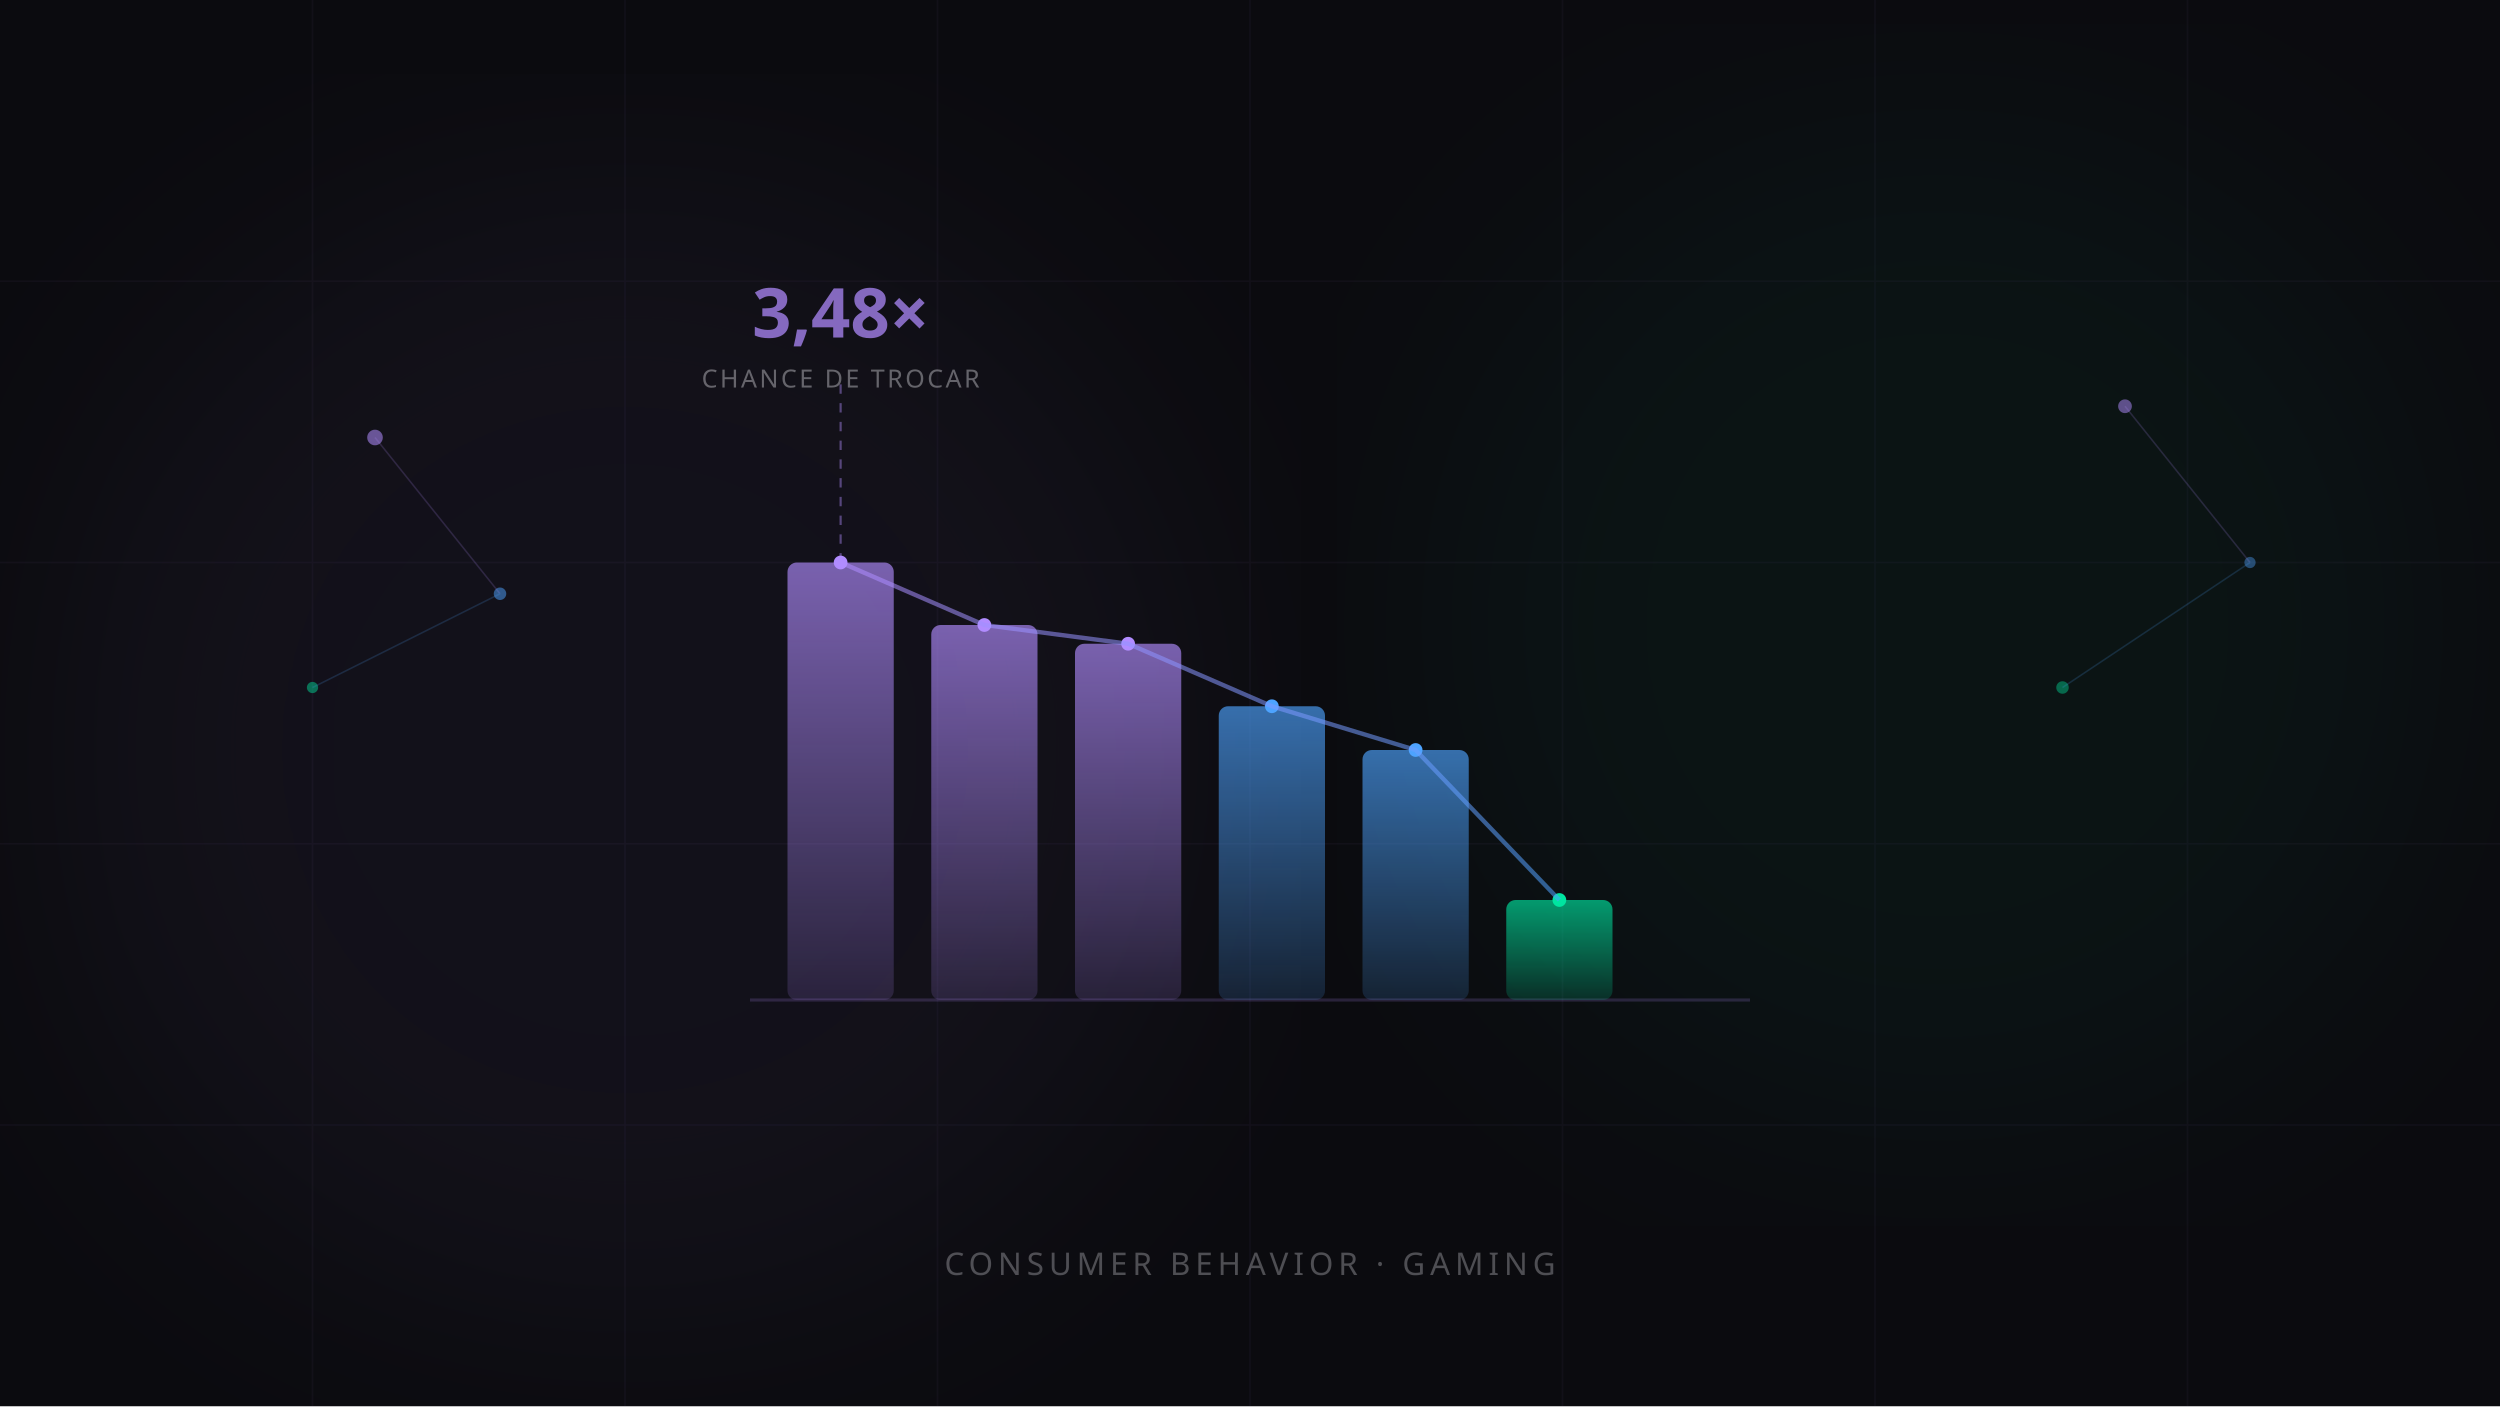
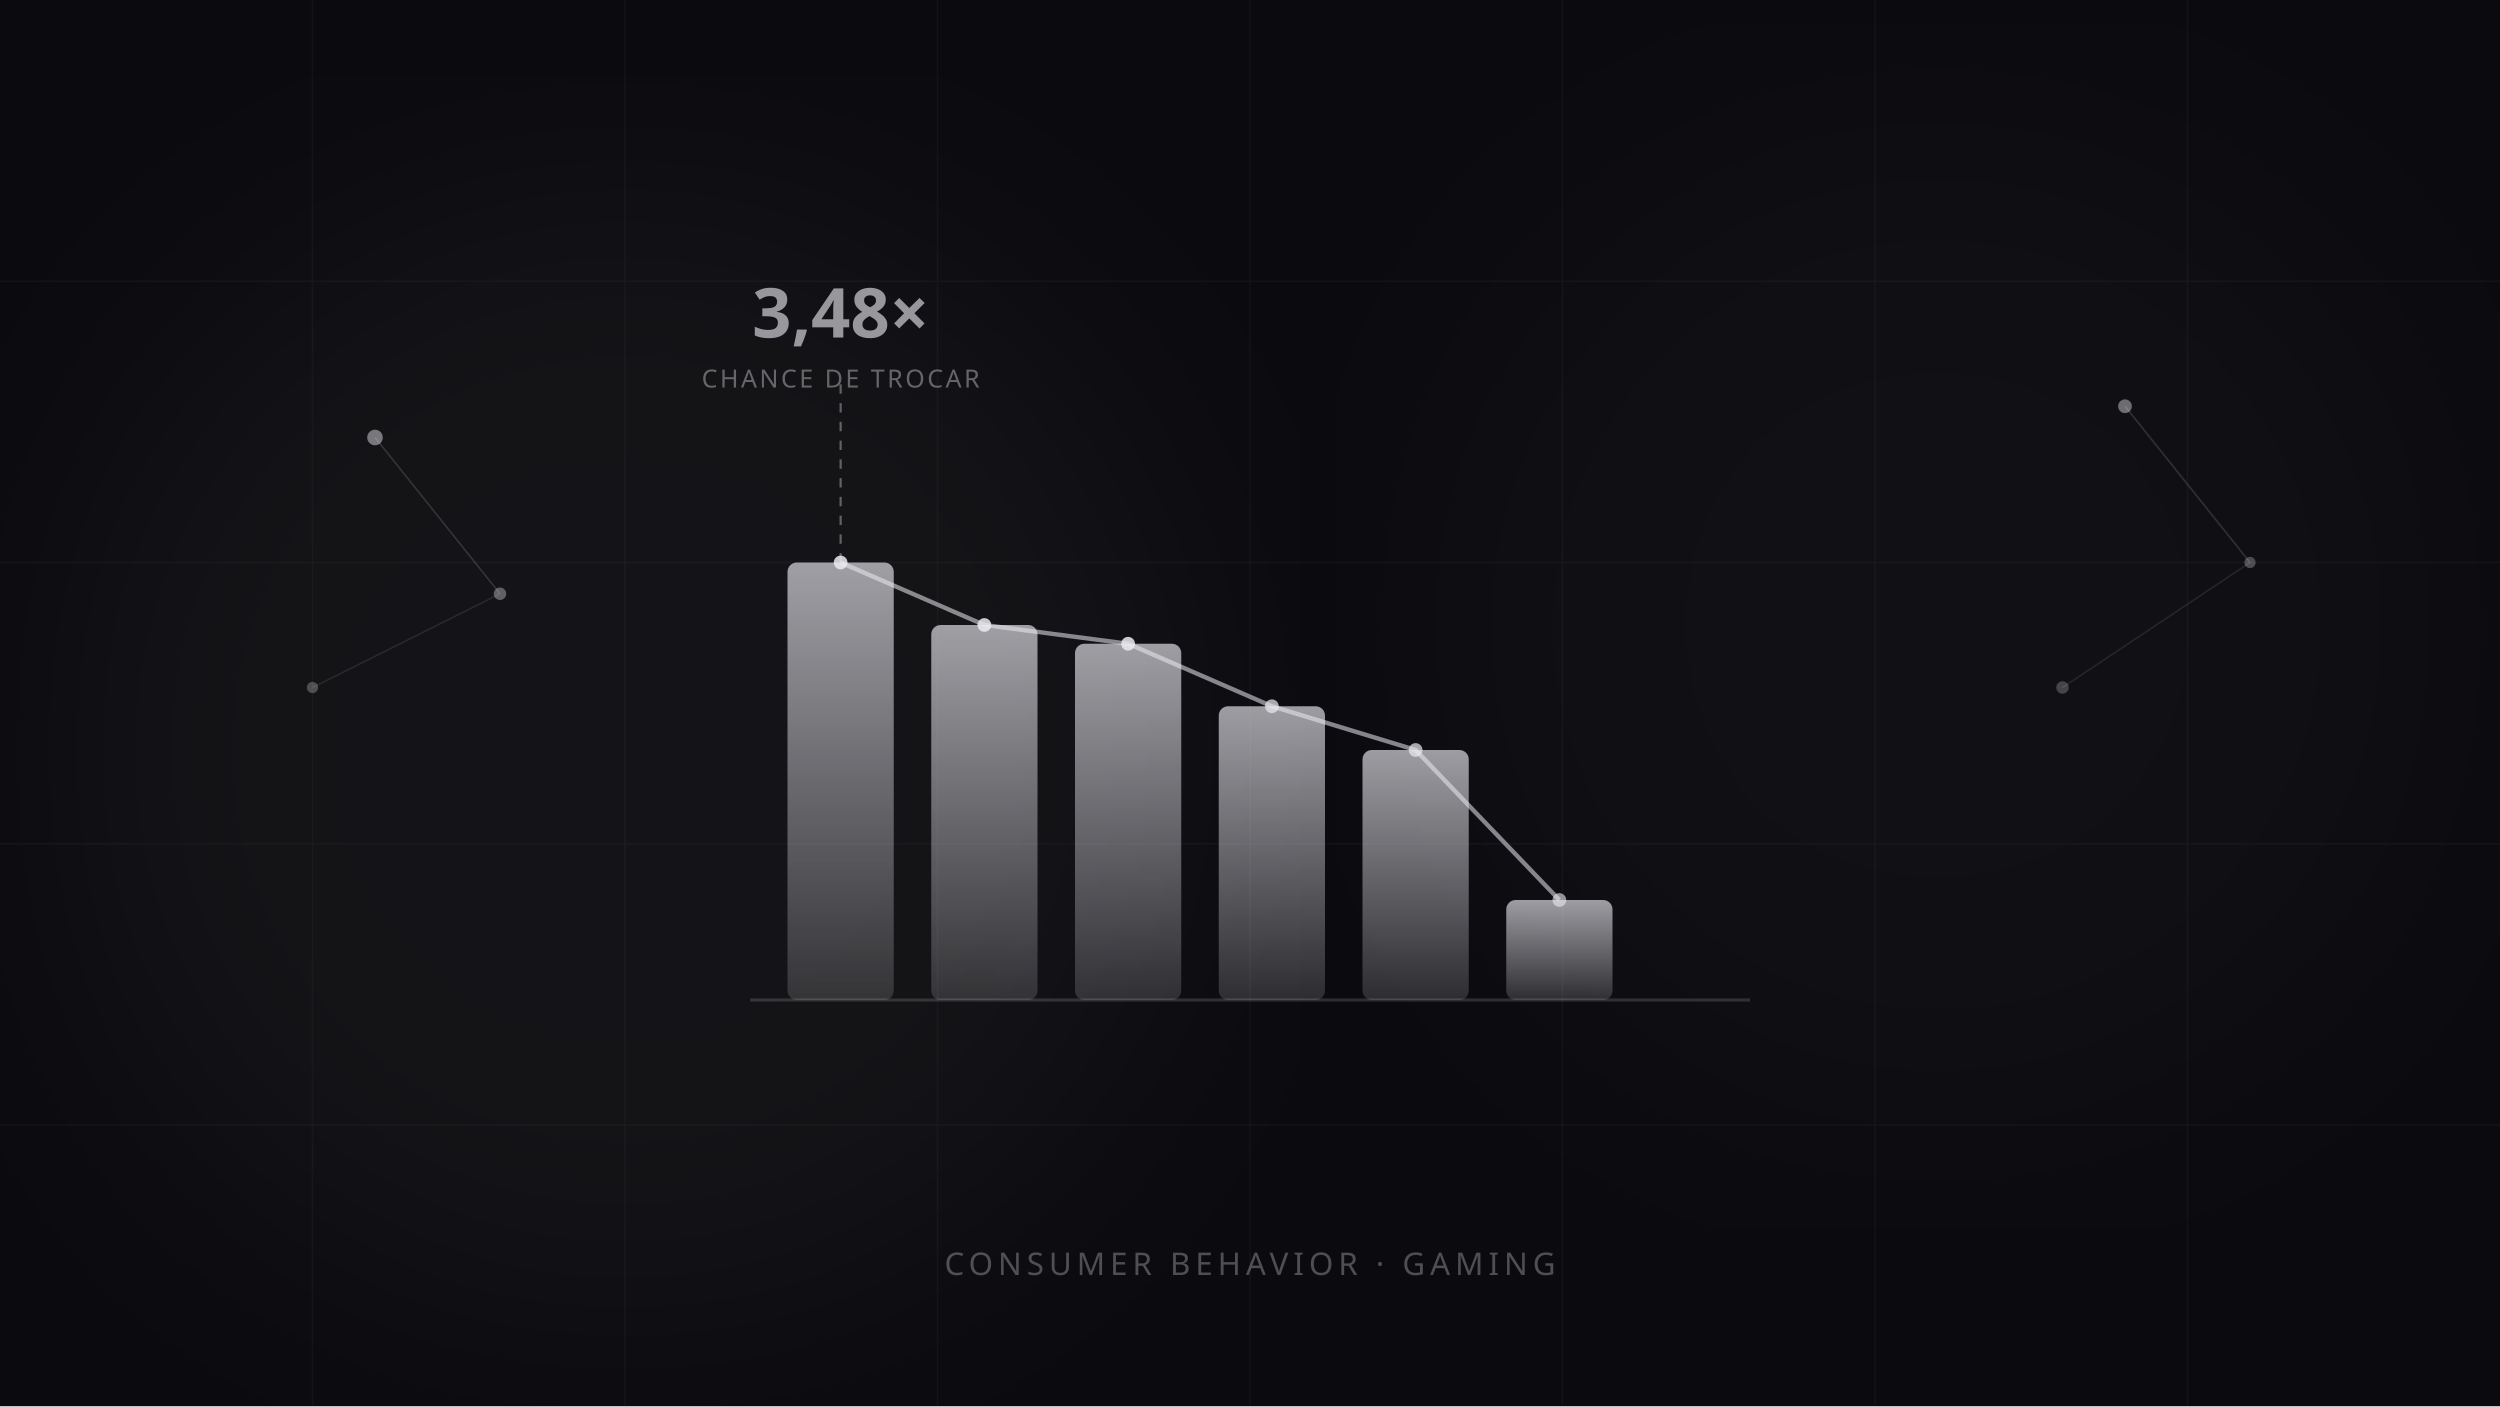
<svg xmlns="http://www.w3.org/2000/svg" viewBox="0 0 800 450" fill="none" role="img" aria-label="Campanhas afirmativas no mercado de games">
  <defs>
    <linearGradient id="cagG" x1="0%" y1="0%" x2="100%" y2="100%">
-       <stop offset="0%" stop-color="#B18CFF" />
-       <stop offset="100%" stop-color="#4DA3FF" />
+       <stop offset="0%" stop-color="#EAEAF0" />
+       <stop offset="100%" stop-color="#EAEAF0" />
    </linearGradient>
    <linearGradient id="cagG2" x1="0%" y1="0%" x2="100%" y2="0%">
-       <stop offset="0%" stop-color="#00E5A0" />
-       <stop offset="100%" stop-color="#00D4FF" />
+       <stop offset="0%" stop-color="#EAEAF0" />
+       <stop offset="100%" stop-color="#EAEAF0" />
    </linearGradient>
    <linearGradient id="cagBar1" x1="0%" y1="100%" x2="0%" y2="0%">
-       <stop offset="0%" stop-color="#B18CFF" stop-opacity="0.15" />
-       <stop offset="100%" stop-color="#B18CFF" stop-opacity="0.65" />
+       <stop offset="0%" stop-color="#EAEAF0" stop-opacity="0.15" />
+       <stop offset="100%" stop-color="#EAEAF0" stop-opacity="0.65" />
    </linearGradient>
    <linearGradient id="cagBar2" x1="0%" y1="100%" x2="0%" y2="0%">
-       <stop offset="0%" stop-color="#4DA3FF" stop-opacity="0.15" />
-       <stop offset="100%" stop-color="#4DA3FF" stop-opacity="0.65" />
+       <stop offset="0%" stop-color="#EAEAF0" stop-opacity="0.15" />
+       <stop offset="100%" stop-color="#EAEAF0" stop-opacity="0.65" />
    </linearGradient>
    <linearGradient id="cagBar3" x1="0%" y1="100%" x2="0%" y2="0%">
-       <stop offset="0%" stop-color="#00E5A0" stop-opacity="0.15" />
-       <stop offset="100%" stop-color="#00E5A0" stop-opacity="0.65" />
+       <stop offset="0%" stop-color="#EAEAF0" stop-opacity="0.15" />
+       <stop offset="100%" stop-color="#EAEAF0" stop-opacity="0.65" />
    </linearGradient>
    <filter id="cagBlur">
      <feGaussianBlur stdDeviation="40" />
    </filter>
  </defs>
  <rect width="800" height="450" fill="#0B0B0F" />
-   <g opacity="0.04" stroke="#B18CFF" stroke-width="0.5">
+   <g opacity="0.04" stroke="rgba(234,234,240,0.85)" stroke-width="0.5">
    <line x1="100" y1="0" x2="100" y2="450" />
    <line x1="200" y1="0" x2="200" y2="450" />
    <line x1="300" y1="0" x2="300" y2="450" />
    <line x1="400" y1="0" x2="400" y2="450" />
    <line x1="500" y1="0" x2="500" y2="450" />
    <line x1="600" y1="0" x2="600" y2="450" />
    <line x1="700" y1="0" x2="700" y2="450" />
    <line x1="0" y1="90" x2="800" y2="90" />
    <line x1="0" y1="180" x2="800" y2="180" />
    <line x1="0" y1="270" x2="800" y2="270" />
    <line x1="0" y1="360" x2="800" y2="360" />
  </g>
-   <circle cx="200" cy="240" r="180" fill="#B18CFF" opacity="0.05" filter="url(#cagBlur)" />
-   <circle cx="620" cy="200" r="160" fill="#00E5A0" opacity="0.04" filter="url(#cagBlur)" />
+   <circle cx="200" cy="240" r="180" fill="rgba(234,234,240,0.85)" opacity="0.05" filter="url(#cagBlur)" />
+   <circle cx="620" cy="200" r="160" fill="rgba(234,234,240,0.60)" opacity="0.04" filter="url(#cagBlur)" />
  <g>
-     <line x1="240" y1="320" x2="560" y2="320" stroke="#B18CFF" stroke-width="1" opacity="0.18" />
+     <line x1="240" y1="320" x2="560" y2="320" stroke="rgba(234,234,240,0.85)" stroke-width="1" opacity="0.18" />
    <rect x="252" y="180" width="34" height="140" rx="3" fill="url(#cagBar1)" />
    <rect x="298" y="200" width="34" height="120" rx="3" fill="url(#cagBar1)" />
    <rect x="344" y="206" width="34" height="114" rx="3" fill="url(#cagBar1)" />
    <rect x="390" y="226" width="34" height="94" rx="3" fill="url(#cagBar2)" />
    <rect x="436" y="240" width="34" height="80" rx="3" fill="url(#cagBar2)" />
    <rect x="482" y="288" width="34" height="32" rx="3" fill="url(#cagBar3)" />
-     <circle cx="269" cy="180" r="2.2" fill="#B18CFF" />
-     <circle cx="315" cy="200" r="2.2" fill="#B18CFF" />
-     <circle cx="361" cy="206" r="2.2" fill="#B18CFF" />
-     <circle cx="407" cy="226" r="2.2" fill="#4DA3FF" />
-     <circle cx="453" cy="240" r="2.2" fill="#4DA3FF" />
-     <circle cx="499" cy="288" r="2.2" fill="#00E5A0" />
+     <circle cx="269" cy="180" r="2.2" fill="rgba(234,234,240,0.85)" />
+     <circle cx="315" cy="200" r="2.2" fill="rgba(234,234,240,0.85)" />
+     <circle cx="361" cy="206" r="2.2" fill="rgba(234,234,240,0.85)" />
+     <circle cx="407" cy="226" r="2.2" fill="rgba(234,234,240,0.70)" />
+     <circle cx="453" cy="240" r="2.2" fill="rgba(234,234,240,0.70)" />
+     <circle cx="499" cy="288" r="2.2" fill="rgba(234,234,240,0.60)" />
    <path d="M 269 180 L 315 200 L 361 206 L 407 226 L 453 240 L 499 288" stroke="url(#cagG)" stroke-width="1.4" fill="none" opacity="0.55" />
  </g>
  <g opacity="0.85">
-     <line x1="269" y1="180" x2="269" y2="120" stroke="#B18CFF" stroke-width="0.7" opacity="0.5" stroke-dasharray="3 3" />
-     <text x="269" y="108" text-anchor="middle" font-family="Satoshi,system-ui,sans-serif" font-size="22" font-weight="700" fill="#B18CFF" opacity="0.85">3,48×</text>
+     <line x1="269" y1="180" x2="269" y2="120" stroke="rgba(234,234,240,0.85)" stroke-width="0.7" opacity="0.5" stroke-dasharray="3 3" />
+     <text x="269" y="108" text-anchor="middle" font-family="Satoshi,system-ui,sans-serif" font-size="22" font-weight="700" fill="rgba(234,234,240,0.85)" opacity="0.85">3,48×</text>
    <text x="269" y="124" text-anchor="middle" font-family="Satoshi,system-ui,sans-serif" font-size="8" letter-spacing="0.10em" fill="#EAEAF0" opacity="0.45">CHANCE DE TROCAR</text>
  </g>
  <g>
-     <circle cx="120" cy="140" r="2.5" fill="#B18CFF" opacity="0.55" />
-     <circle cx="160" cy="190" r="2" fill="#4DA3FF" opacity="0.50" />
-     <circle cx="100" cy="220" r="1.8" fill="#00E5A0" opacity="0.45" />
-     <circle cx="680" cy="130" r="2.2" fill="#B18CFF" opacity="0.50" />
-     <circle cx="720" cy="180" r="1.8" fill="#4DA3FF" opacity="0.40" />
-     <circle cx="660" cy="220" r="2" fill="#00E5A0" opacity="0.40" />
+     <circle cx="120" cy="140" r="2.5" fill="rgba(234,234,240,0.85)" opacity="0.55" />
+     <circle cx="160" cy="190" r="2" fill="rgba(234,234,240,0.70)" opacity="0.50" />
+     <circle cx="100" cy="220" r="1.8" fill="rgba(234,234,240,0.60)" opacity="0.45" />
+     <circle cx="680" cy="130" r="2.2" fill="rgba(234,234,240,0.85)" opacity="0.50" />
+     <circle cx="720" cy="180" r="1.8" fill="rgba(234,234,240,0.70)" opacity="0.40" />
+     <circle cx="660" cy="220" r="2" fill="rgba(234,234,240,0.60)" opacity="0.40" />
  </g>
  <g stroke-width="0.5" opacity="0.18">
-     <line x1="120" y1="140" x2="160" y2="190" stroke="#B18CFF" />
-     <line x1="160" y1="190" x2="100" y2="220" stroke="#4DA3FF" />
-     <line x1="680" y1="130" x2="720" y2="180" stroke="#B18CFF" />
-     <line x1="720" y1="180" x2="660" y2="220" stroke="#4DA3FF" />
+     <line x1="120" y1="140" x2="160" y2="190" stroke="rgba(234,234,240,0.85)" />
+     <line x1="160" y1="190" x2="100" y2="220" stroke="rgba(234,234,240,0.55)" />
+     <line x1="680" y1="130" x2="720" y2="180" stroke="rgba(234,234,240,0.85)" />
+     <line x1="720" y1="180" x2="660" y2="220" stroke="rgba(234,234,240,0.55)" />
  </g>
  <text x="400" y="408" text-anchor="middle" font-family="Satoshi,system-ui,sans-serif" font-size="10" letter-spacing="0.16em" fill="#EAEAF0" opacity="0.30">CONSUMER BEHAVIOR · GAMING</text>
</svg>
